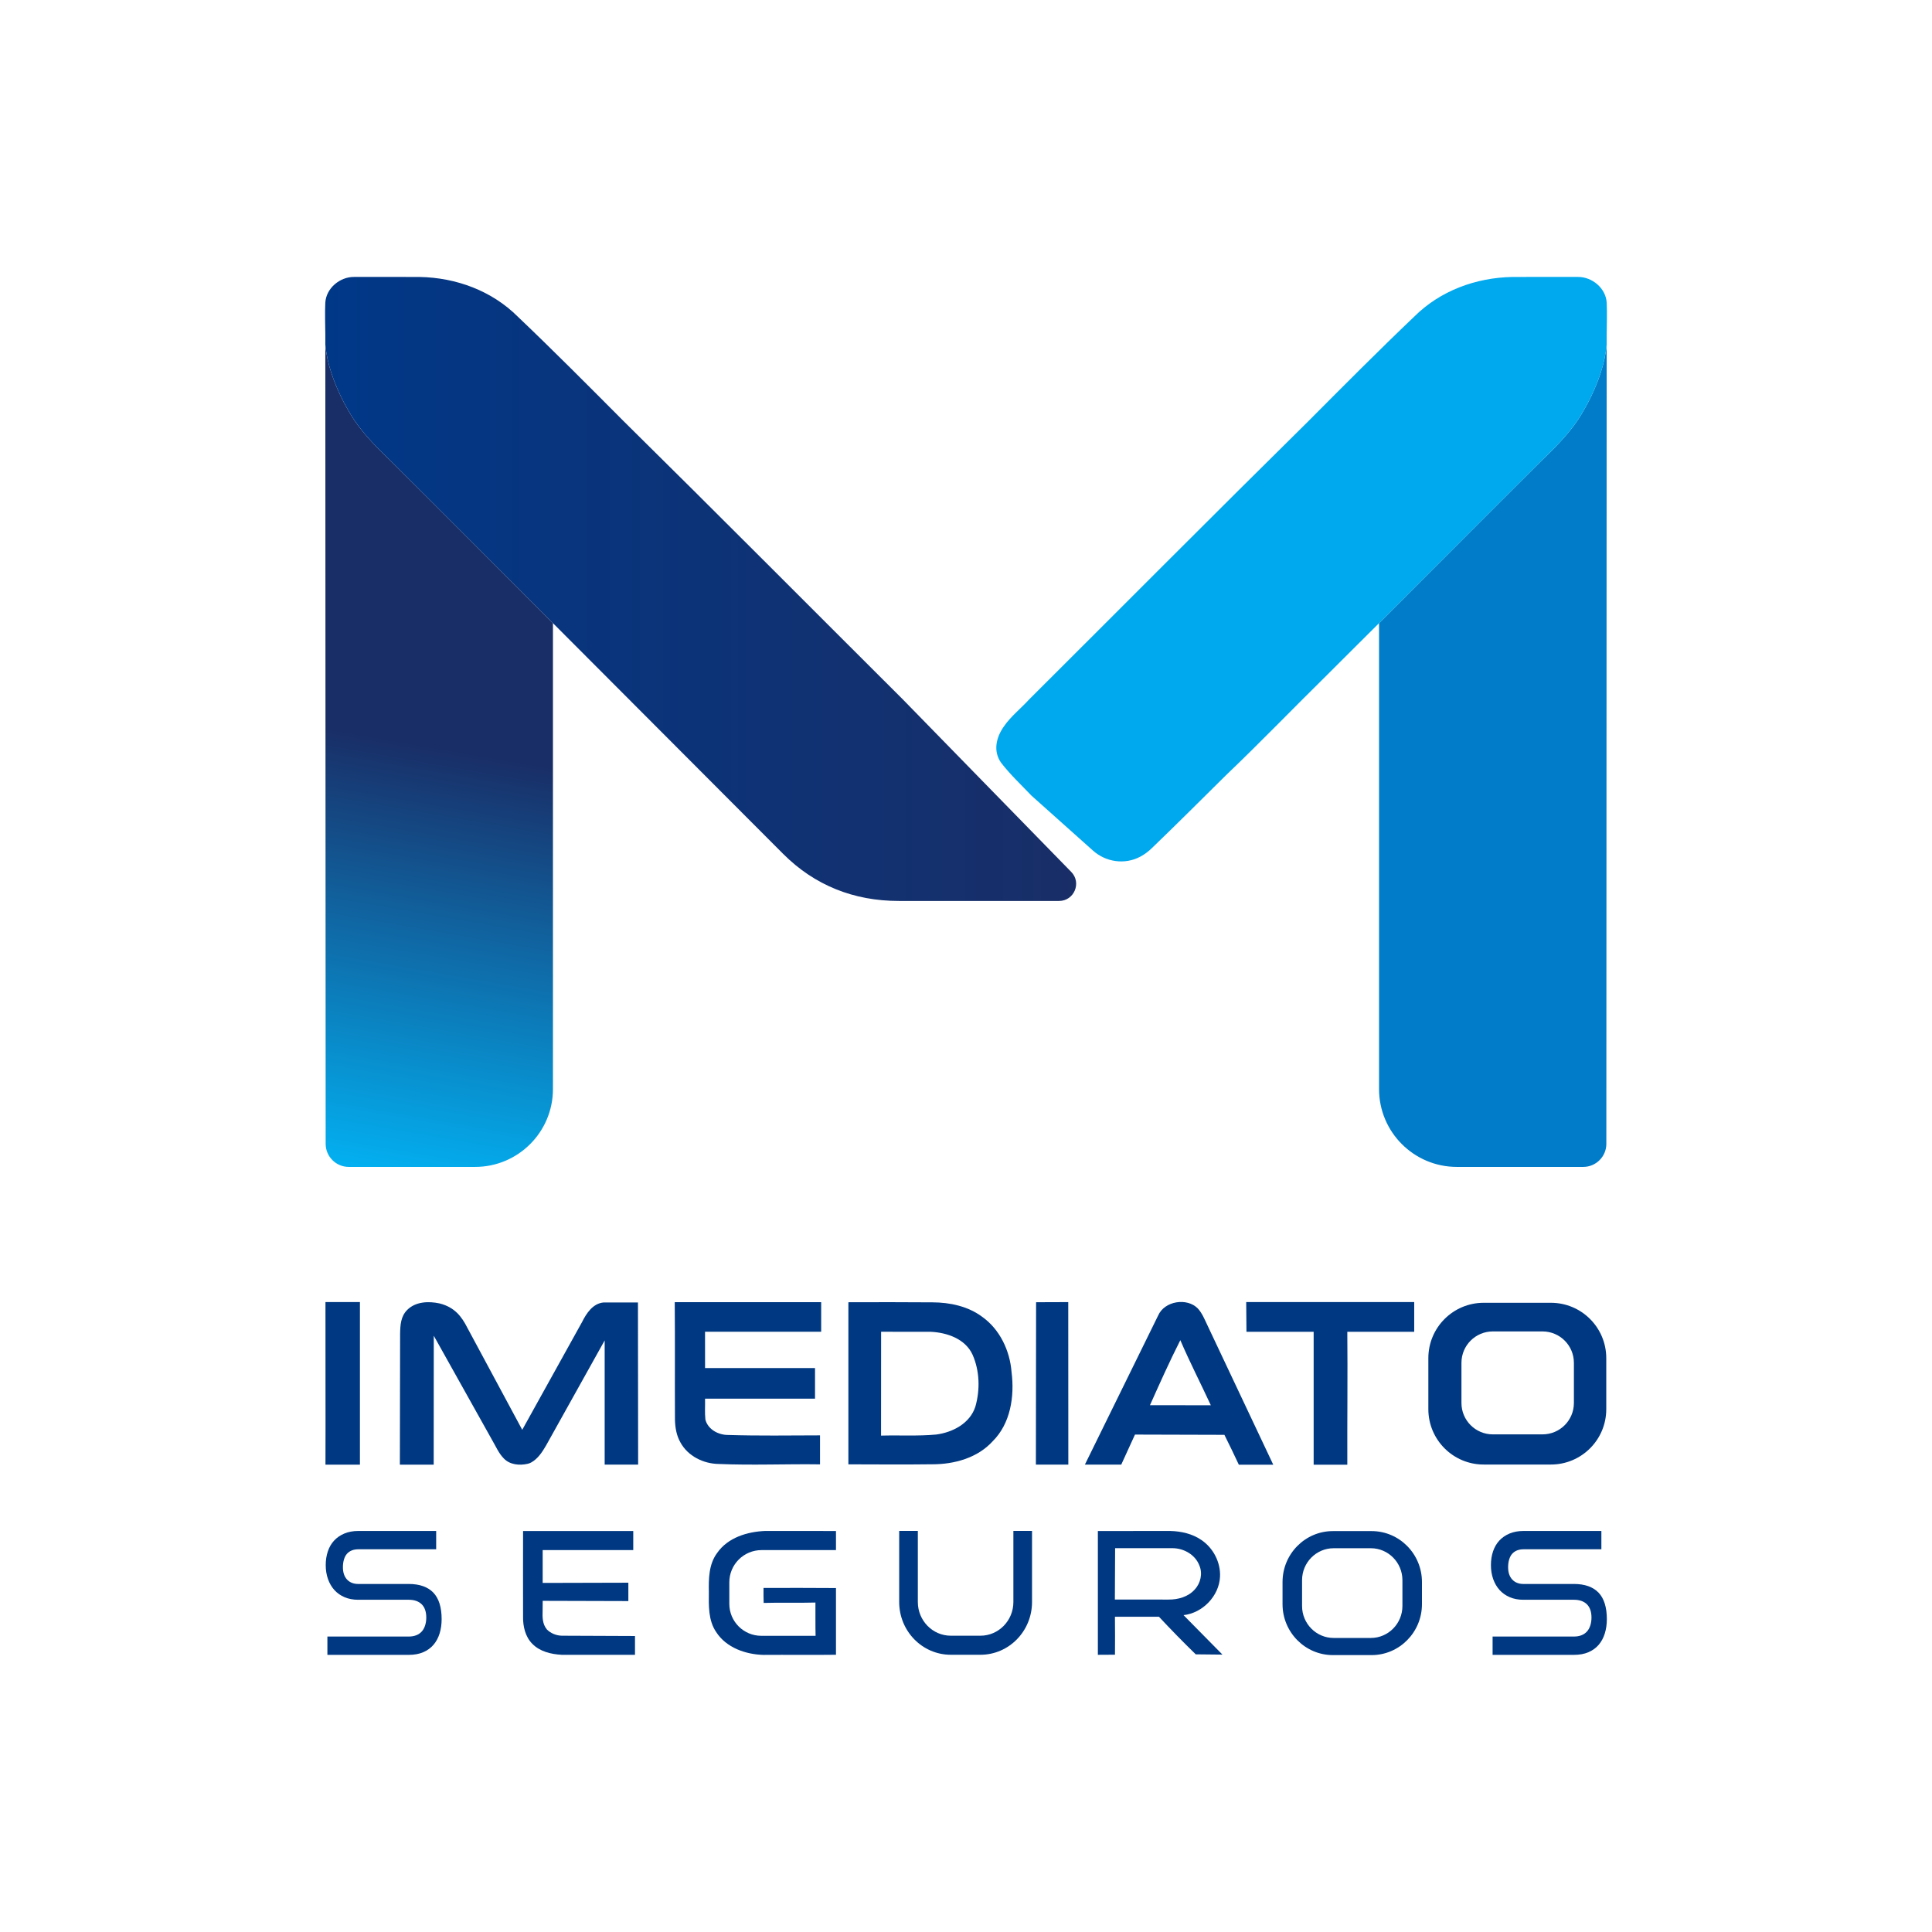
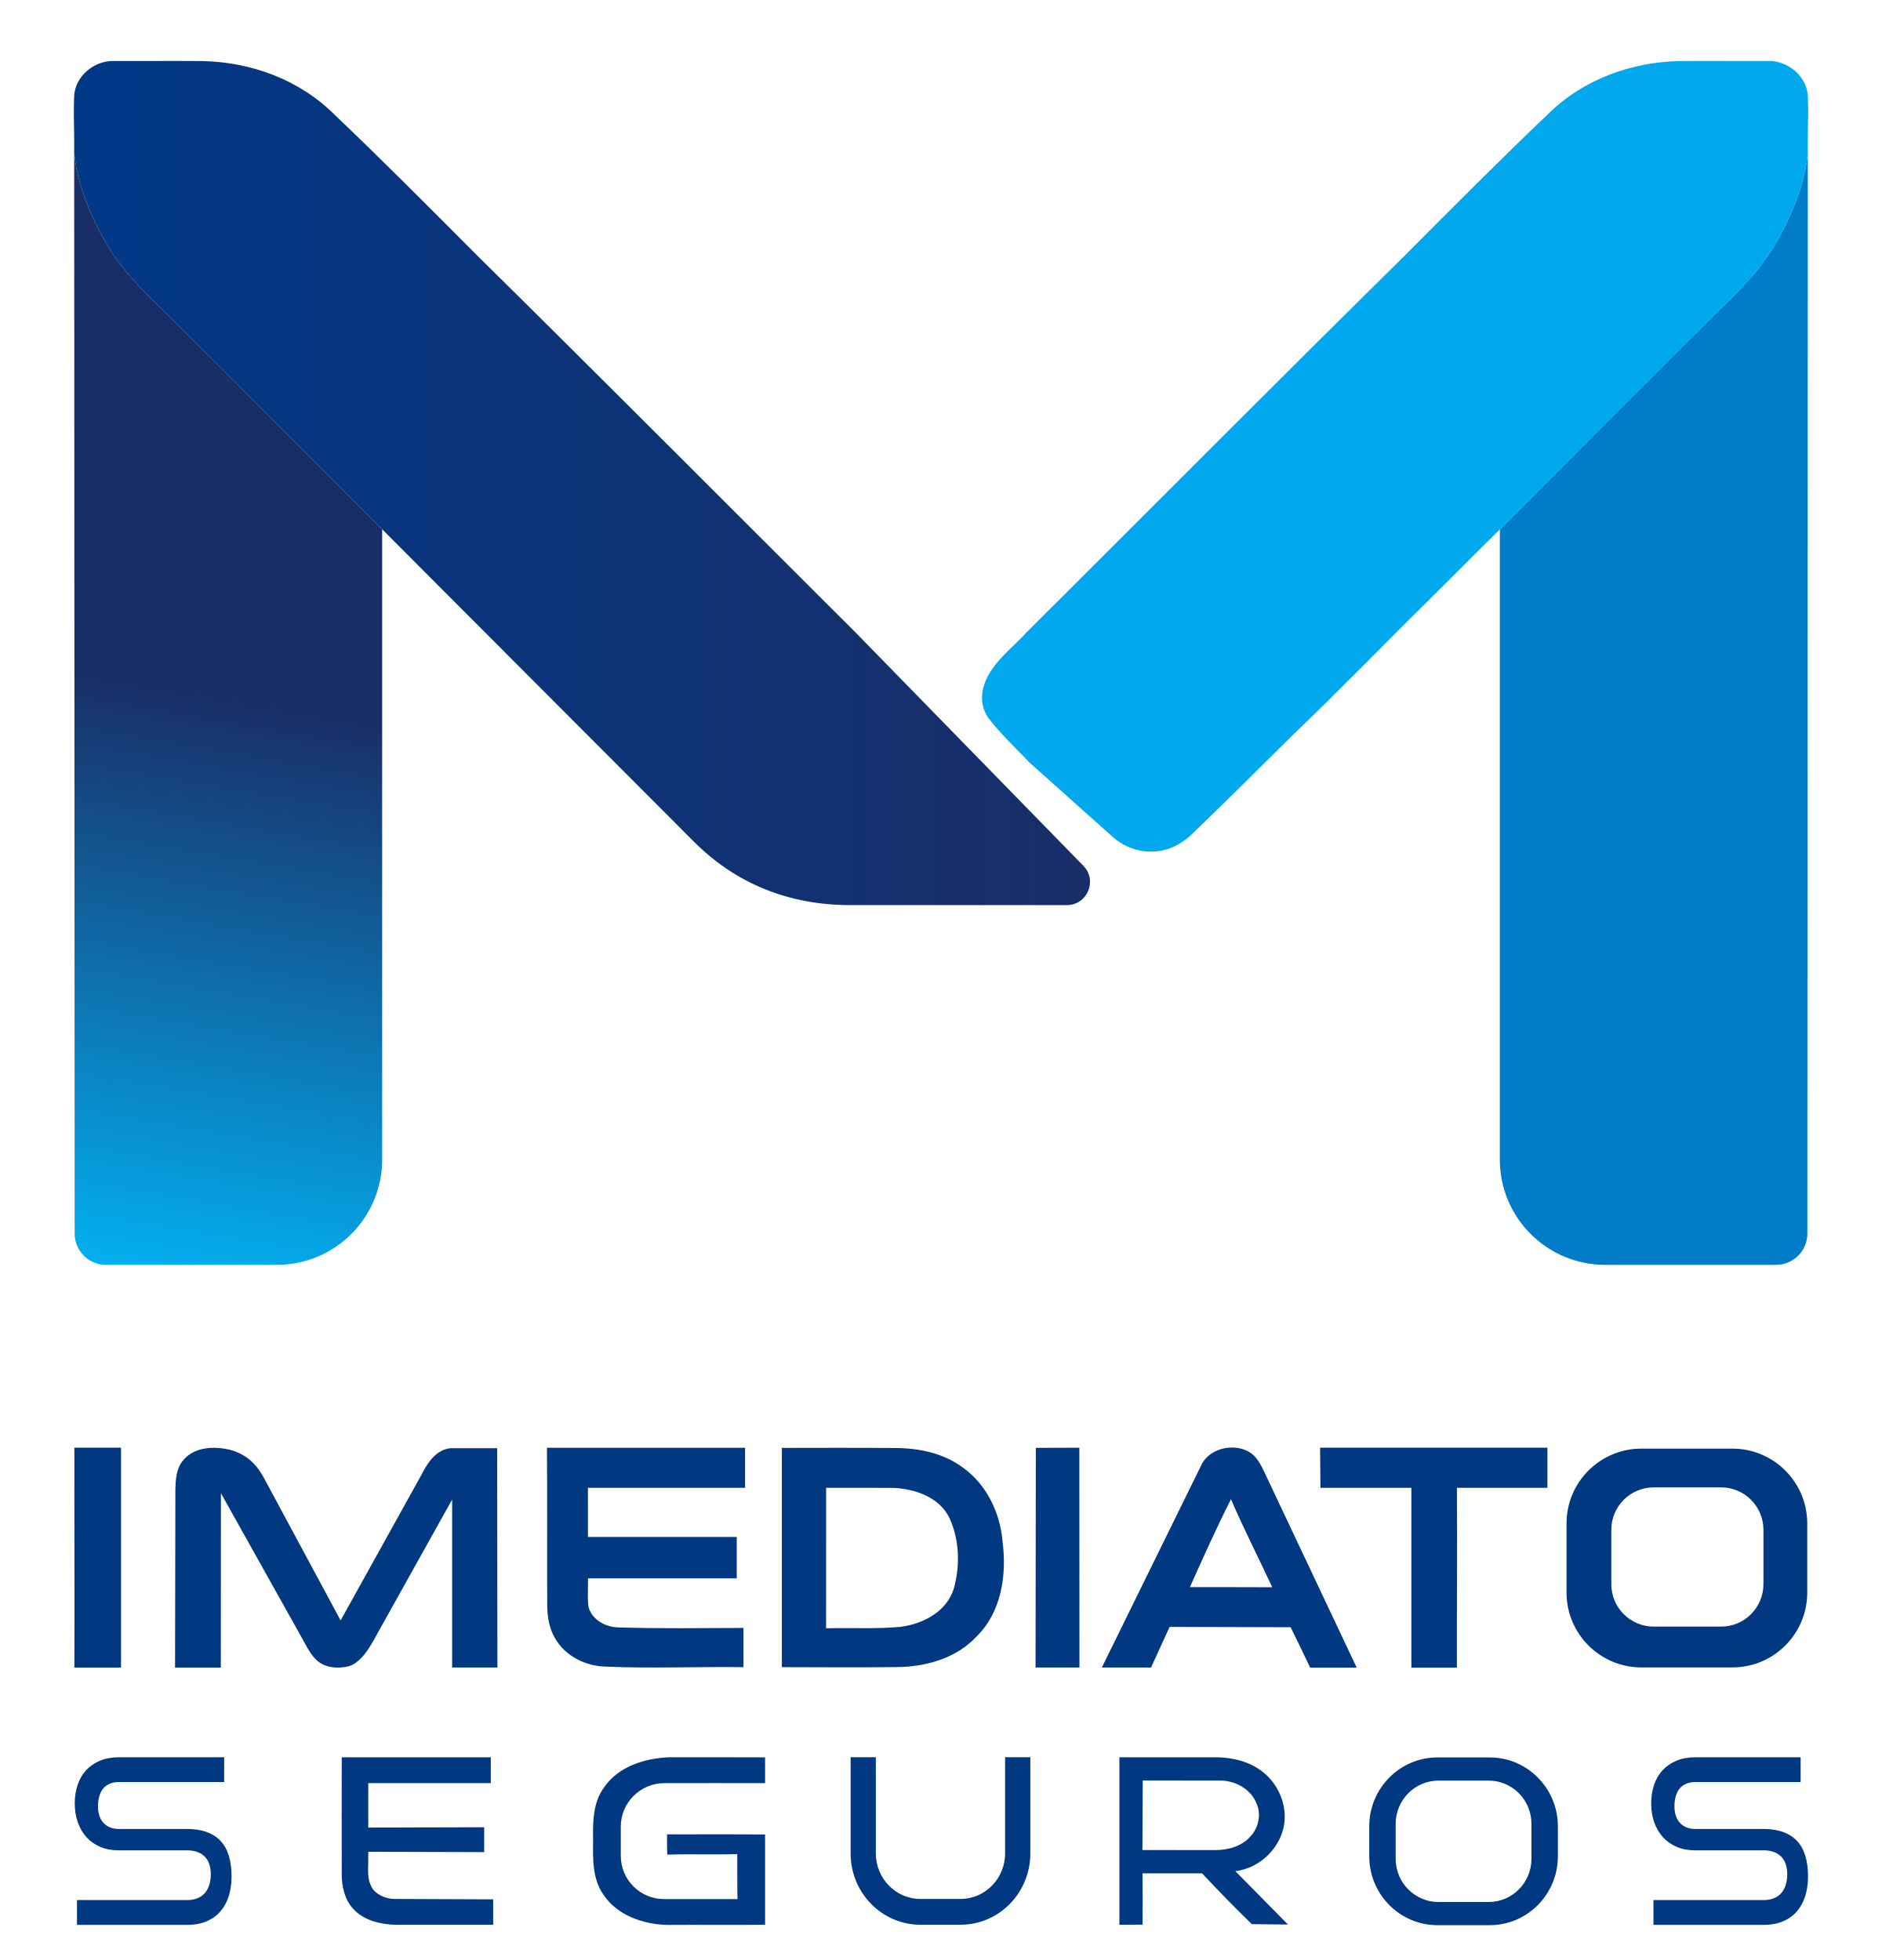
- <svg xmlns="http://www.w3.org/2000/svg" version="1.2" viewBox="0 0 2000 2000" width="2000" height="2000" role="img" aria-label="Imediato Seguros">
+ <svg xmlns="http://www.w3.org/2000/svg" version="1.2" viewBox="280 240 1440 1500" role="img" aria-label="Imediato Seguros">
  <defs>
    <linearGradient id="g1" x2="1" gradientUnits="userSpaceOnUse" gradientTransform="matrix(136.673,-805.902,349.409,59.256,-1183.125,941.434)">
      <stop offset="0" stop-color="#03aff0" />
      <stop offset=".537" stop-color="#192e67" />
    </linearGradient>
    <linearGradient id="g2" x2="1" gradientUnits="userSpaceOnUse" gradientTransform="matrix(777.516,0,0,646.018,336.507,286.649)">
      <stop offset="0" stop-color="#003888" />
      <stop offset="1" stop-color="#192e67" />
    </linearGradient>
    <linearGradient id="g3" x2="1" gradientUnits="userSpaceOnUse" gradientTransform="matrix(1.003,.86,-1.003,1.171,385.085,297.948)">
      <stop offset="0" stop-color="#003888" />
      <stop offset="1" stop-color="#192e67" />
    </linearGradient>
  </defs>
  <style>
		.s0 { fill: #007cc9 } 
		.s1 { fill: #00a8ee } 
		.s2 { fill: url(#g1) } 
		.s3 { fill: url(#g2) } 
		.s4 { fill: url(#g3) } 
		.s5 { fill: #003881 } 
	</style>
  <g id="Layer 1">
    <g id="&lt;Group&gt;">
      <g id="&lt;Group&gt;">
        <path id="&lt;Path&gt;" class="s0" d="m1632.93 435.39c0 0 26.98-38.8 30.3-78.92l-0.35 827.61c0 13.19-10.72 23.9-23.91 23.9h-130.8c-44.52 0-80.58-36.08-80.58-80.56v-482.34c55.67-55.56 111.1-111.42 166.88-166.9 14.01-13.56 27.35-26.6 38.46-42.79z" />
      </g>
      <g id="&lt;Group&gt;">
        <path id="&lt;Path&gt;" class="s1" d="m1067.76 823.62c-10.61-11.15-22.26-22.04-31.59-34.26-8.21-11.88-4.92-25.92 2.79-36.98 7.15-10.6 17.82-18.92 26.47-28.4 96.37-96.04 192.37-192.67 289.14-288.13 36.16-36.3 72.2-72.62 109.33-107.98 26.91-26.86 63.77-40.4 101.46-41.15 22.7-0.17 45.38 0.03 68.08-0.04 14.75-0.13 28.97 11.7 29.81 26.73 0.5 10.82 0.09 21.79-0.02 32.7-0.02 2.46-0.05 4.92 0 7.37q-0.04 0.39 0 0.75v2.24c-3.32 40.12-30.3 78.92-30.3 78.92-11.11 16.19-24.45 29.23-38.46 42.79-55.78 55.48-111.21 111.34-166.88 166.9l-1.85 1.85c-17.41 17.16-34.55 34.56-51.94 51.77-35.01 34.45-69.13 69.9-104.65 103.8-25.55 25.23-50.88 50.61-76.75 75.49-3.2 3.08-6.71 5.84-10.57 8.04q-0.79 0.45-1.59 0.87c-15.89 8.4-35.41 5.6-48.81-6.38z" />
      </g>
      <g id="&lt;Group&gt;">
        <path id="&lt;Path&gt;" class="s1" d="m1663.25 356.29q0 0.09-0.02 0.18v-2.24q-0.01 1.05 0.02 2.06z" />
      </g>
      <path id="&lt;Path&gt;" class="s2" d="m572.41 645.08v482.34c0 44.48-36.06 80.56-80.58 80.56h-130.8c-13.19 0-23.91-10.71-23.91-23.9l-0.35-827.61c3.32 40.12 30.3 78.92 30.3 78.92 11.11 16.19 24.45 29.23 38.46 42.79 55.78 55.48 111.21 111.34 166.88 166.9z" />
      <path id="&lt;Path&gt;" class="s3" d="m1096.3 932.67h-165.9c-46.32 0-87.07-16.02-119.78-48.83l-236.36-236.91q-0.92-0.93-1.85-1.85c-55.67-55.56-111.1-111.42-166.88-166.9-14.01-13.56-27.35-26.6-38.46-42.79 0 0-26.98-38.8-30.3-78.92v-2.24q0.04-0.36 0-0.75c0.05-2.45 0.02-4.91 0-7.37-0.11-10.91-0.52-21.88-0.02-32.7 0.84-15.03 15.06-26.86 29.81-26.73 22.7 0.07 45.38-0.13 68.08 0.04 37.69 0.75 74.55 14.29 101.46 41.15 37.13 35.36 73.17 71.68 109.33 107.98 96.77 95.46 192.77 192.09 289.14 288.13l174.35 178.6c11 11.17 3.07 30.09-12.62 30.09z" />
      <path id="&lt;Path&gt;" class="s4" d="m336.77 354.23v2.24q-0.02-0.09-0.02-0.18 0.03-1.01 0.02-2.06z" />
    </g>
    <g id="&lt;Group&gt;">
      <path id="&lt;Path&gt;" class="s5" d="m372.6 1516.22h-35.68c0.2-51.09-0.1-117.21 0-168.32h35.68z" />
      <path id="&lt;Path&gt;" class="s5" d="m414.19 1380.57c0.18-8.88 0.64-17.79 7.31-24.5 8.68-8.76 22.28-9.24 33.65-6.74 15.69 3.98 22.82 13.73 28.64 25.17l56.83 105.64 61.98-111.68c4.49-9 11.14-19.09 22.12-20.14h35.68l0.19 167.84h-34.64v-128.56l-60.64 108.72c-3.92 6.73-8.51 13.85-15.5 17.66-1.18 0.65-2.46 1.1-3.78 1.39-8.39 1.86-18.21 0.93-24.4-5.49-5.48-5.5-8.44-12.86-12.36-19.45l-60.23-107.68-0.08 133.47h-35.02z" />
      <path id="&lt;Path&gt;" class="s5" d="m1072.56 1348.06l33.29-0.12 0.08 168.24h-33.58z" />
      <g id="&lt;Group&gt;">
        <path id="&lt;Compound Path&gt;" fill-rule="evenodd" class="s5" d="m1198.85 1361.93c6.61-15.3 29.95-18.78 41.06-7.48 4.65 5.03 7.16 11.54 10.09 17.65l68.07 144.16h-35.63c-4.79-10.33-9.88-20.74-14.94-30.93l-92.57-0.26-14.23 31.11h-37.64zm-8.41 92.71c21 0 41.99 0 63.01 0.09-10.41-22.51-21.81-44.6-31.58-67.39-11.2 22.06-21.3 44.72-31.43 67.3z" />
      </g>
      <path id="&lt;Path&gt;" class="s5" d="m729.87 1447.91c0.18 7.18-0.43 14.41 0.34 21.57 2.53 10.25 13.4 15.99 23.37 15.99 31.74 0.99 63.54 0.49 95.3 0.41v30.02c-34.93-0.51-70.05 1.09-104.96-0.41-15.77-0.22-31.86-8.16-39.55-22.3-4.1-7.15-5.47-15.46-5.66-23.59-0.22-40.53 0.14-81.07-0.22-121.6h151.58v30.63h-120.22c0.02 12.53-0.02 25.07 0.02 37.6h113.84v31.68z" />
      <g id="&lt;Group&gt;">
        <path id="&lt;Compound Path&gt;" fill-rule="evenodd" class="s5" d="m878.24 1348.08c28.99-0.08 58-0.14 87.01 0.1 18.03 0.06 36.73 4 51.45 14.94 18.36 13.02 28.79 35.18 30.46 57.32 3.18 24.96-0.97 53.14-19.56 71.56-15.65 17.23-39.75 23.86-62.39 23.82-28.99 0.38-57.98 0.1-86.97 0.06zm33.82 138.06c19.04-0.55 38.15 0.66 57.15-1.12 17.1-2.24 35.02-11.6 40.53-29.03 4.94-17.4 4.43-36.93-2.93-53.57-7.5-16.5-26.54-23.01-43.44-23.75-17.07-0.07-34.17 0-51.25-0.04z" />
      </g>
      <path id="&lt;Path&gt;" class="s5" d="m1463.99 1347.92v30.73c-23.15 0.02-46.1-0.04-69.26 0 0.42 45.79-0.14 91.82 0 137.61h-34.84v-137.61q-34.78-0.03-69.56 0l-0.26-30.73z" />
      <path id="&lt;Compound Path&gt;" fill-rule="evenodd" class="s5" d="m1662.8 1405.94v52.85c0 31.64-25.65 57.29-57.3 57.29h-69.59c-31.64 0-57.29-25.65-57.29-57.29v-52.85c0-31.65 25.65-57.3 57.29-57.3h69.59c31.65 0 57.3 25.65 57.3 57.3zm-33.51 4.83c0-17.94-14.54-32.48-32.48-32.48h-51.45c-17.93 0-32.47 14.54-32.47 32.48v41.61c0 17.94 14.54 32.48 32.47 32.48h51.45c17.94 0 32.48-14.54 32.48-32.48z" />
    </g>
    <g id="&lt;Group&gt;">
      <path id="&lt;Path&gt;" class="s5" d="m865.4 1643.95c-24.98-0.24-50.04-0.12-75-0.1-0.02 5.15-0.06 10.3 0.14 15.49 17.85-0.51 35.73 0.12 53.59-0.39 0.12 11.48-0.16 22.95 0.16 34.43h-56.21c-18.28 0-33.09-14.81-33.09-33.08v-22.31c0-18.41 14.92-33.33 33.33-33.33h0.03c25.69-0.09 51.38-0.02 77.05 0-0.1-6.57 0.12-13.18 0-19.75-24.31-0.16-48.76-0.02-73.05-0.08-18.63 0.71-38.85 6.79-49.96 22.79-8.68 11.59-8.86 26.7-8.58 40.53-0.14 14.03-0.69 29.33 7.63 41.42 10.44 16.18 30.49 23.11 48.98 23.58 24.3-0.18 50.68 0.16 74.98-0.14z" />
      <path id="&lt;Path&gt;" class="s5" d="m655.54 1604.63c-0.06-6.58 0.08-13.17 0-19.75-38.01 0.02-76.06 0.02-114.06 0.02-0.03 29.53-0.09 59.05 0 88.58-0.19 10.08 2.27 20.9 9.61 28.23 7.86 8.05 19.48 10.73 30.36 11.34 23.03 0.02 52.86-0.04 75.89 0v-19.46l-75.87-0.31c-5.62-0.16-11.36-2.45-15.32-6.45-4.69-5.65-4.69-12.69-4.43-19.71l0.07-9.94 88.68 0.25q0.03-9.53 0-19.02l-88.7 0.23q0.09-17 0-34.01z" />
      <path id="&lt;Compound Path&gt;" fill-rule="evenodd" class="s5" d="m1154.18 1673.67c0.14 13.1 0.14 26.17 0.04 39.28-5.9 0.06-11.83 0-17.71 0.1v-128.16q37.57-0.01 75.16-0.02c11.24 0.29 22.74 2.91 32.1 9.4 12.23 8.28 19.9 23.09 19.19 37.88-0.87 20.01-18.04 37.68-37.78 39.83l40.3 40.87-27.66-0.29c-12.99-12.64-25.69-25.64-38.06-38.89zm-0.07-17.82c18.51 0 37.03-0.04 55.54 0.02 9.84 0.1 20.41-2.82 27.13-10.43 6.11-6.55 8.38-16.56 4.79-24.9-4.26-11.18-16.2-17.87-27.86-17.87-19.79-0.06-39.57 0-59.35-0.02z" />
      <path id="&lt;Path&gt;" class="s5" d="m1545.13 1713.11v-18.97h84.22c5.75 0 10.27-1.74 13.43-5.17 3-3.25 4.72-8.52 4.72-14.45 0-6.04-1.61-10.68-4.77-13.79-3.16-3.09-7.66-4.66-13.38-4.66h-52.52c-5.13 0-9.83-0.9-13.96-2.68-4.14-1.77-7.66-4.26-10.5-7.39-2.84-3.15-5.07-6.96-6.62-11.33-1.56-4.38-2.35-9.26-2.35-14.48 0-5.12 0.74-9.91 2.2-14.24 1.45-4.29 3.62-8.03 6.45-11.11 2.83-3.08 6.39-5.54 10.57-7.31 4.2-1.78 9.09-2.68 14.52-2.68h80.6v18.96h-80.6c-5.03 0-9 1.6-11.8 4.74-2.64 2.97-4.15 8-4.15 13.8 0 5.42 1.43 9.71 4.25 12.75 2.84 3.06 6.73 4.62 11.54 4.62h52.37c11.16 0 19.71 3.01 25.42 8.93 5.73 5.95 8.63 15.2 8.63 27.49 0 5.36-0.72 10.37-2.14 14.9-1.4 4.48-3.52 8.41-6.31 11.67-2.78 3.24-6.33 5.81-10.55 7.63-4.24 1.84-9.31 2.77-15.05 2.77z" />
      <path id="&lt;Path&gt;" class="s5" d="m338.92 1713.11v-18.97h84.21c5.76 0 10.28-1.74 13.44-5.17 2.99-3.25 4.71-8.52 4.71-14.45 0-6.04-1.6-10.68-4.76-13.79-3.16-3.09-7.67-4.66-13.39-4.66h-52.52c-5.13 0-9.82-0.9-13.96-2.68-4.13-1.77-7.66-4.26-10.49-7.39-2.84-3.15-5.07-6.96-6.62-11.33-1.56-4.38-2.35-9.26-2.35-14.48 0-5.12 0.74-9.91 2.2-14.24 1.44-4.29 3.61-8.03 6.45-11.11 2.83-3.08 6.38-5.54 10.57-7.31 4.2-1.78 9.08-2.68 14.52-2.68h80.59v18.96h-80.59c-5.04 0-9.01 1.6-11.81 4.74-2.63 2.97-4.14 8-4.14 13.8 0 5.42 1.43 9.71 4.24 12.75 2.85 3.06 6.73 4.62 11.55 4.62h52.36c11.16 0 19.72 3.01 25.43 8.93 5.72 5.95 8.62 15.2 8.62 27.49 0 5.36-0.71 10.37-2.13 14.9-1.4 4.48-3.53 8.41-6.32 11.67-2.78 3.24-6.32 5.81-10.54 7.63-4.25 1.84-9.32 2.77-15.06 2.77z" />
      <path id="&lt;Path&gt;" class="s5" d="m1068.35 1584.79v73.62c0 30.15-23.91 54.6-53.41 54.6h-30.69c-29.5 0-53.41-24.45-53.41-54.6v-73.62h19.3v73.62c0 19.23 15.3 34.87 34.11 34.87h30.7c18.8 0 34.1-15.64 34.1-34.87v-73.62z" />
      <path id="&lt;Compound Path&gt;" fill-rule="evenodd" class="s5" d="m1379.81 1713.35c-28.74 0-52.13-23.64-52.13-52.7v-22.97c0-29.06 23.39-52.7 52.13-52.7h40.06c28.75 0 52.13 23.64 52.13 52.7v22.97c0 29.06-23.38 52.7-52.13 52.7zm0.77-110.63c-18.03 0-32.69 14.83-32.69 33.06v26.77c0 18.23 14.66 33.06 32.69 33.06h38.51c18.02 0 32.69-14.83 32.69-33.06v-26.77c0-18.23-14.67-33.06-32.69-33.06z" />
    </g>
  </g>
</svg>
